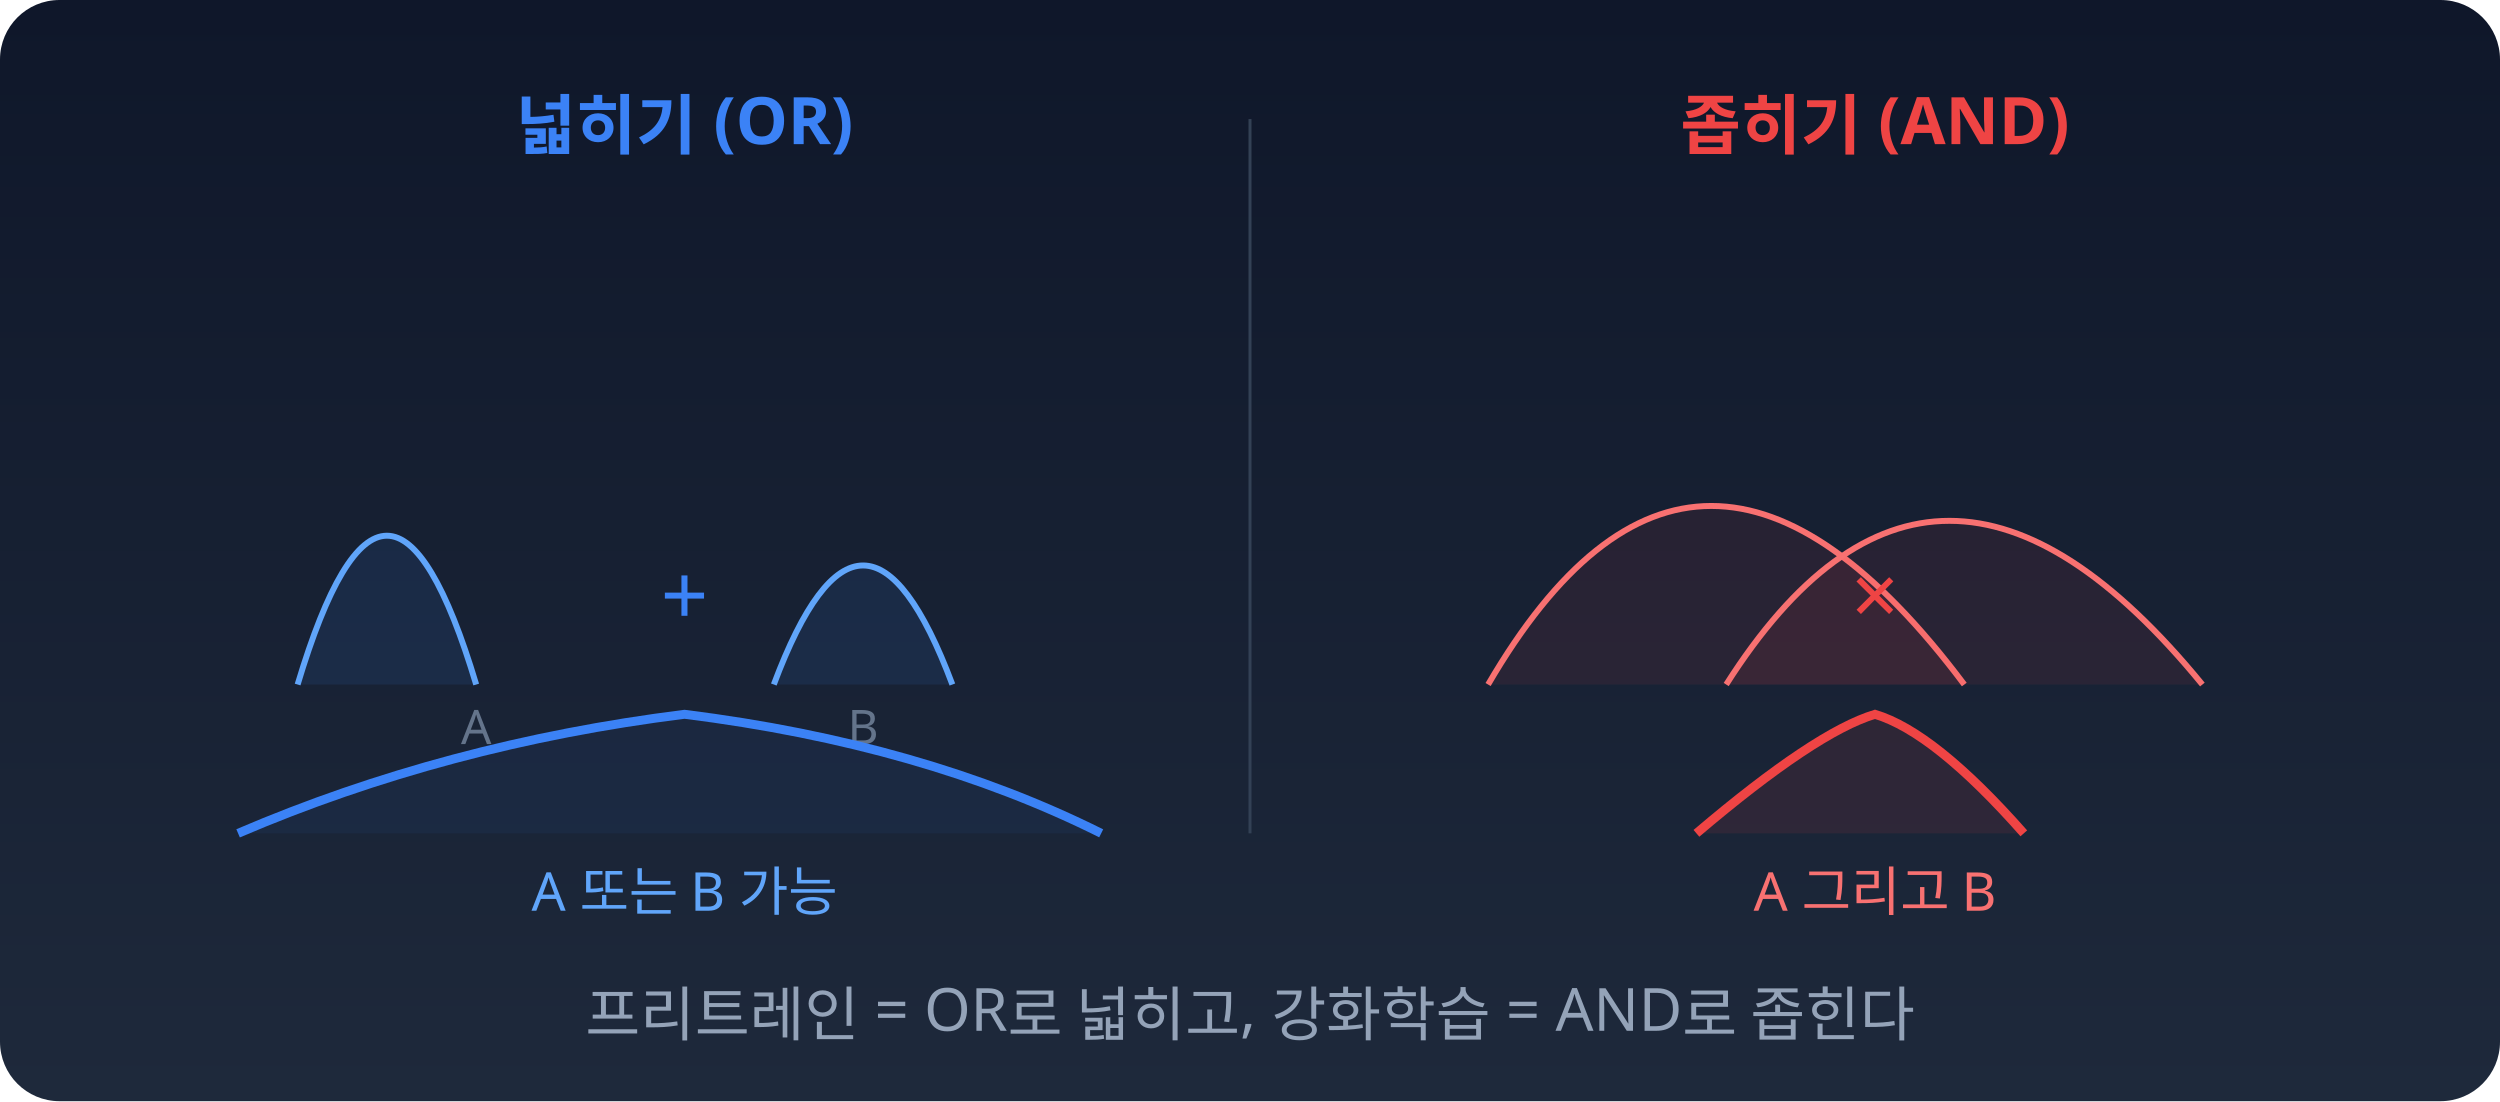
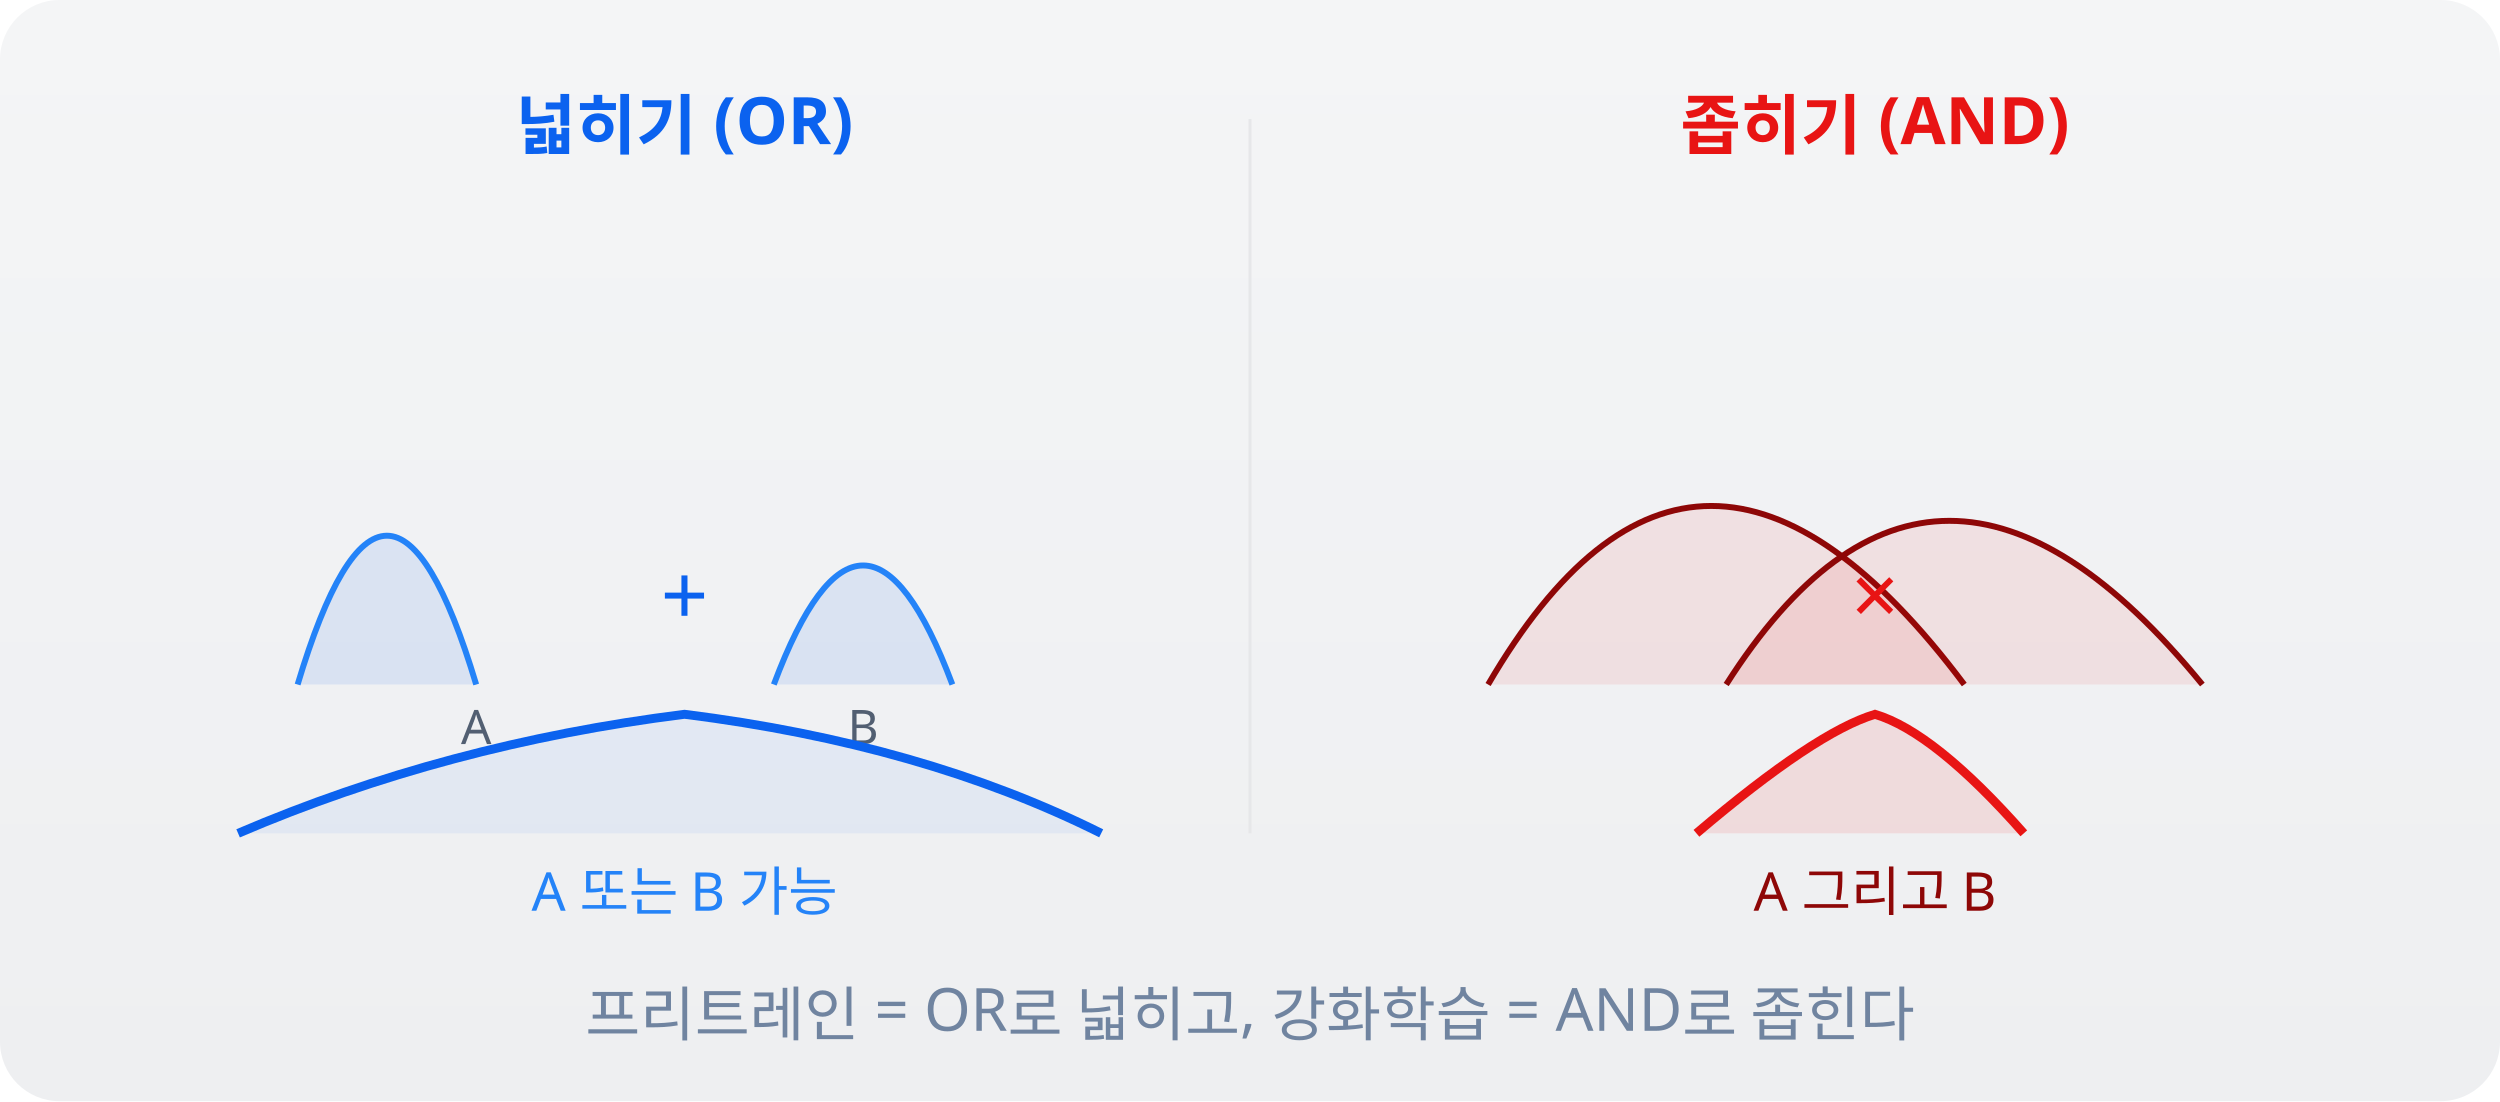
<svg xmlns="http://www.w3.org/2000/svg" viewBox="0 0 420 185" font-family="'Noto Sans KR', sans-serif">
  <defs>
    <linearGradient id="bg16" x1="0" y1="0" x2="0" y2="1">
-       <stop offset="0%" stop-color="#0f172a" />
-       <stop offset="100%" stop-color="#1e293b" />
+       <stop offset="0%" stop-color="#f4f5f6" />
+       <stop offset="100%" stop-color="#eeeff1" />
    </linearGradient>
  </defs>
  <rect width="420" height="185" fill="url(#bg16)" rx="10" />
  <g transform="translate(30,25)">
-     <text x="85" y="0" fill="#3b82f6" font-size="11" text-anchor="middle" font-weight="600">넓히기 (OR)</text>
-     <path d="M 20 90 Q 35 40, 50 90" stroke="#60a5fa" stroke-width="1" fill="#3b82f6" fill-opacity="0.1" />
-     <path d="M 100 90 Q 115 50, 130 90" stroke="#60a5fa" stroke-width="1" fill="#3b82f6" fill-opacity="0.1" />
-     <text x="50" y="100" fill="#64748b" font-size="8" text-anchor="middle">A</text>
-     <text x="115" y="100" fill="#64748b" font-size="8" text-anchor="middle">B</text>
-     <text x="85" y="80" fill="#3b82f6" font-size="14" text-anchor="middle">+</text>
-     <path d="M 10 115 Q 45 100, 85 95 Q 125 100, 155 115" stroke="#3b82f6" stroke-width="1.5" fill="#3b82f6" fill-opacity="0.06" />
-     <text x="85" y="128" fill="#60a5fa" font-size="9" text-anchor="middle">A 또는 B 가능</text>
+     <text x="85" y="0" fill="#0b62ef" font-size="11" text-anchor="middle" font-weight="600">넓히기 (OR)</text>
+     <path d="M 20 90 Q 35 40, 50 90" stroke="#2483f8" stroke-width="1" fill="#0b62ef" fill-opacity="0.1" />
+     <path d="M 100 90 Q 115 50, 130 90" stroke="#2483f8" stroke-width="1" fill="#0b62ef" fill-opacity="0.1" />
+     <text x="50" y="100" fill="#525f72" font-size="8" text-anchor="middle">A</text>
+     <text x="115" y="100" fill="#525f72" font-size="8" text-anchor="middle">B</text>
+     <text x="85" y="80" fill="#0b62ef" font-size="14" text-anchor="middle">+</text>
+     <path d="M 10 115 Q 45 100, 85 95 Q 125 100, 155 115" stroke="#0b62ef" stroke-width="1.5" fill="#0b62ef" fill-opacity="0.06" />
+     <text x="85" y="128" fill="#2483f8" font-size="9" text-anchor="middle">A 또는 B 가능</text>
  </g>
-   <line x1="210" y1="20" x2="210" y2="140" stroke="#334155" stroke-width="0.5" />
+   <line x1="210" y1="20" x2="210" y2="140" stroke="#e6e7e9" stroke-width="0.5" />
  <g transform="translate(230,25)">
-     <text x="85" y="0" fill="#ef4444" font-size="11" text-anchor="middle" font-weight="600">좁히기 (AND)</text>
-     <path d="M 20 90 Q 55 30, 100 90" stroke="#f87171" stroke-width="1" fill="#ef4444" fill-opacity="0.08" />
-     <path d="M 60 90 Q 95 35, 140 90" stroke="#f87171" stroke-width="1" fill="#ef4444" fill-opacity="0.08" />
-     <text x="85" y="80" fill="#ef4444" font-size="14" text-anchor="middle">×</text>
-     <path d="M 55 115 Q 75 98, 85 95 Q 95 98, 110 115" stroke="#ef4444" stroke-width="1.5" fill="#ef4444" fill-opacity="0.1" />
-     <text x="85" y="128" fill="#f87171" font-size="9" text-anchor="middle">A 그리고 B</text>
+     <text x="85" y="0" fill="#e81414" font-size="11" text-anchor="middle" font-weight="600">좁히기 (AND)</text>
+     <path d="M 20 90 Q 55 30, 100 90" stroke="#8e0707" stroke-width="1" fill="#e81414" fill-opacity="0.08" />
+     <path d="M 60 90 Q 95 35, 140 90" stroke="#8e0707" stroke-width="1" fill="#e81414" fill-opacity="0.08" />
+     <text x="85" y="80" fill="#e81414" font-size="14" text-anchor="middle">×</text>
+     <path d="M 55 115 Q 75 98, 85 95 Q 95 98, 110 115" stroke="#e81414" stroke-width="1.5" fill="#e81414" fill-opacity="0.1" />
+     <text x="85" y="128" fill="#8e0707" font-size="9" text-anchor="middle">A 그리고 B</text>
  </g>
-   <text x="210" y="174" fill="#94a3b8" font-size="10" text-anchor="middle">프리트레인 = OR로 넓히고,  강화학습 = AND로 좁힌다</text>
+   <text x="210" y="174" fill="#7084a0" font-size="10" text-anchor="middle">프리트레인 = OR로 넓히고,  강화학습 = AND로 좁힌다</text>
</svg>
